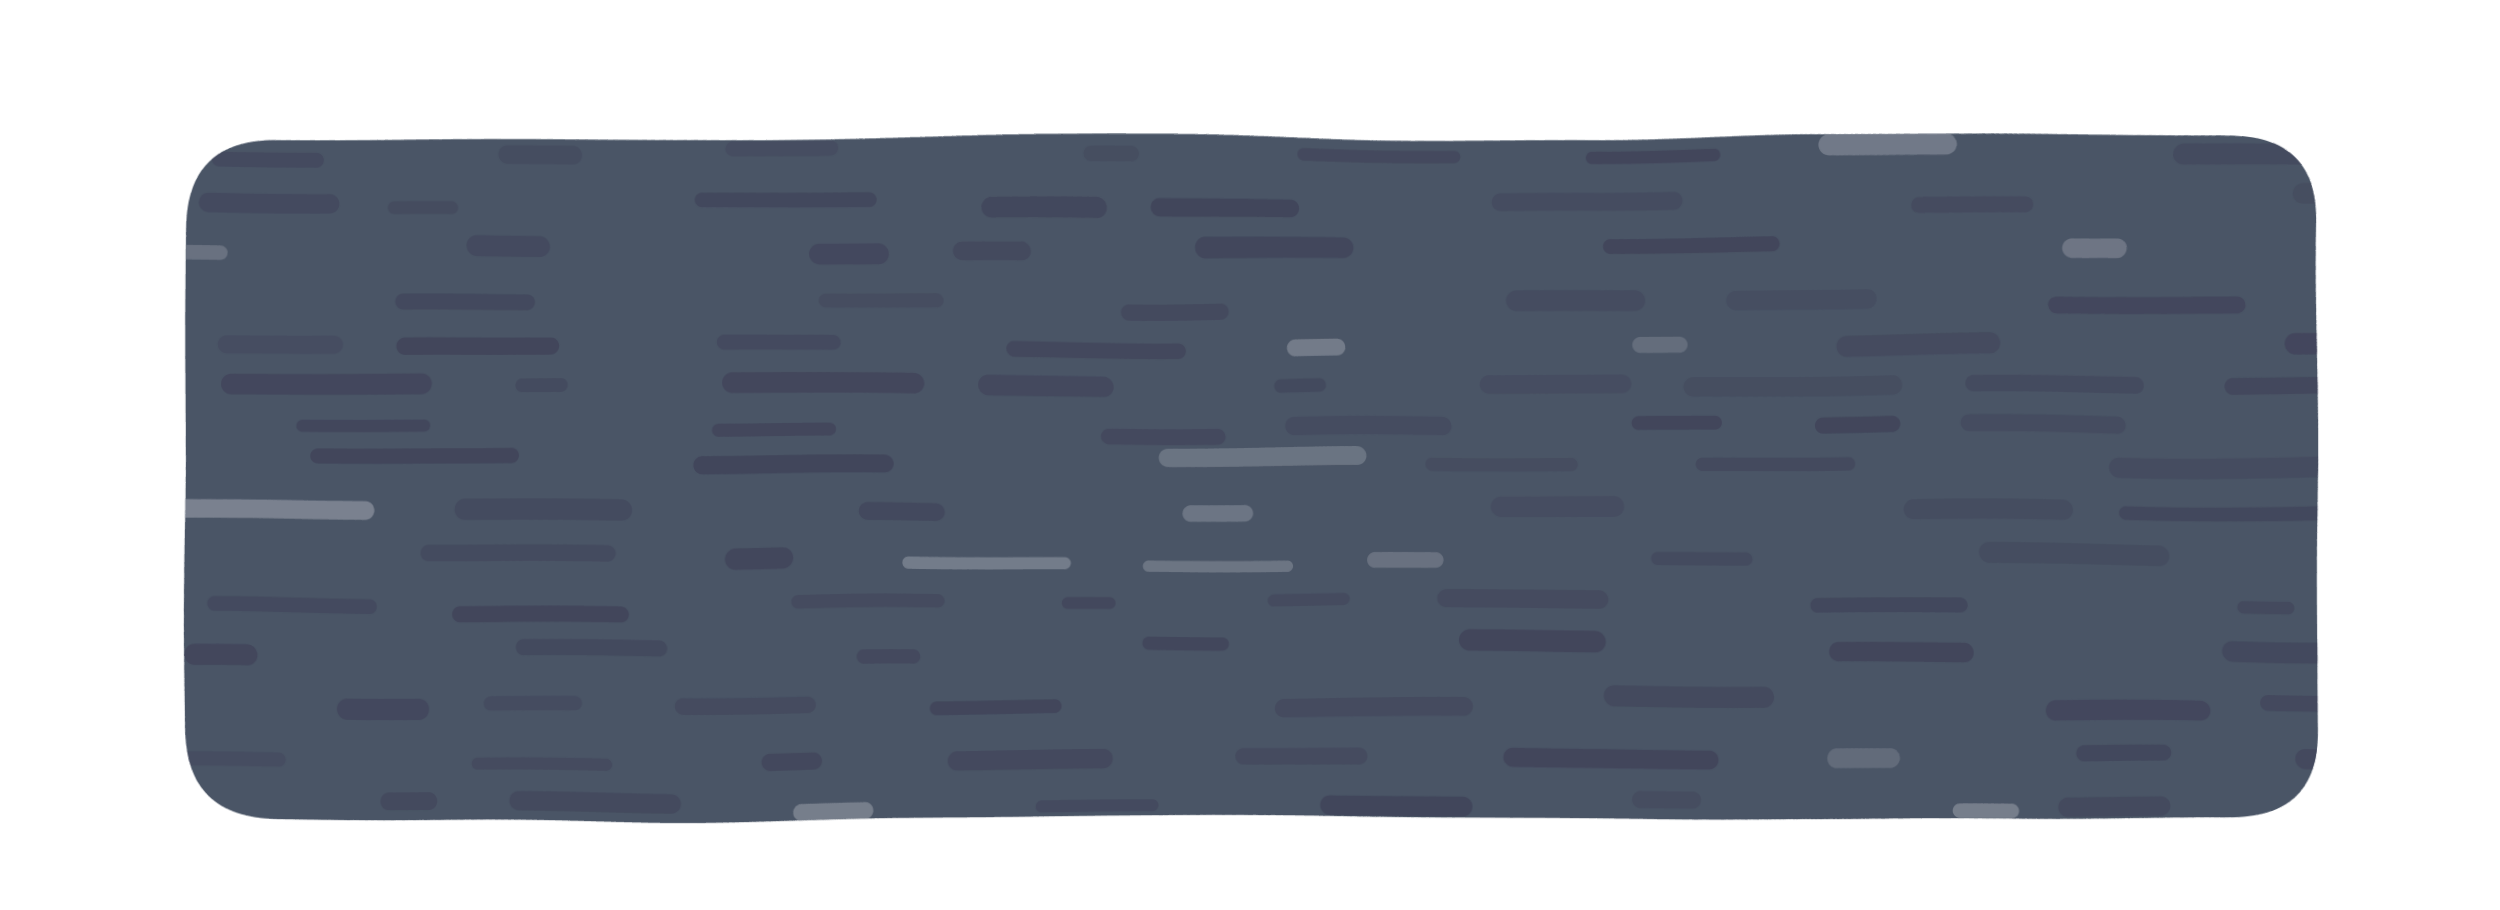
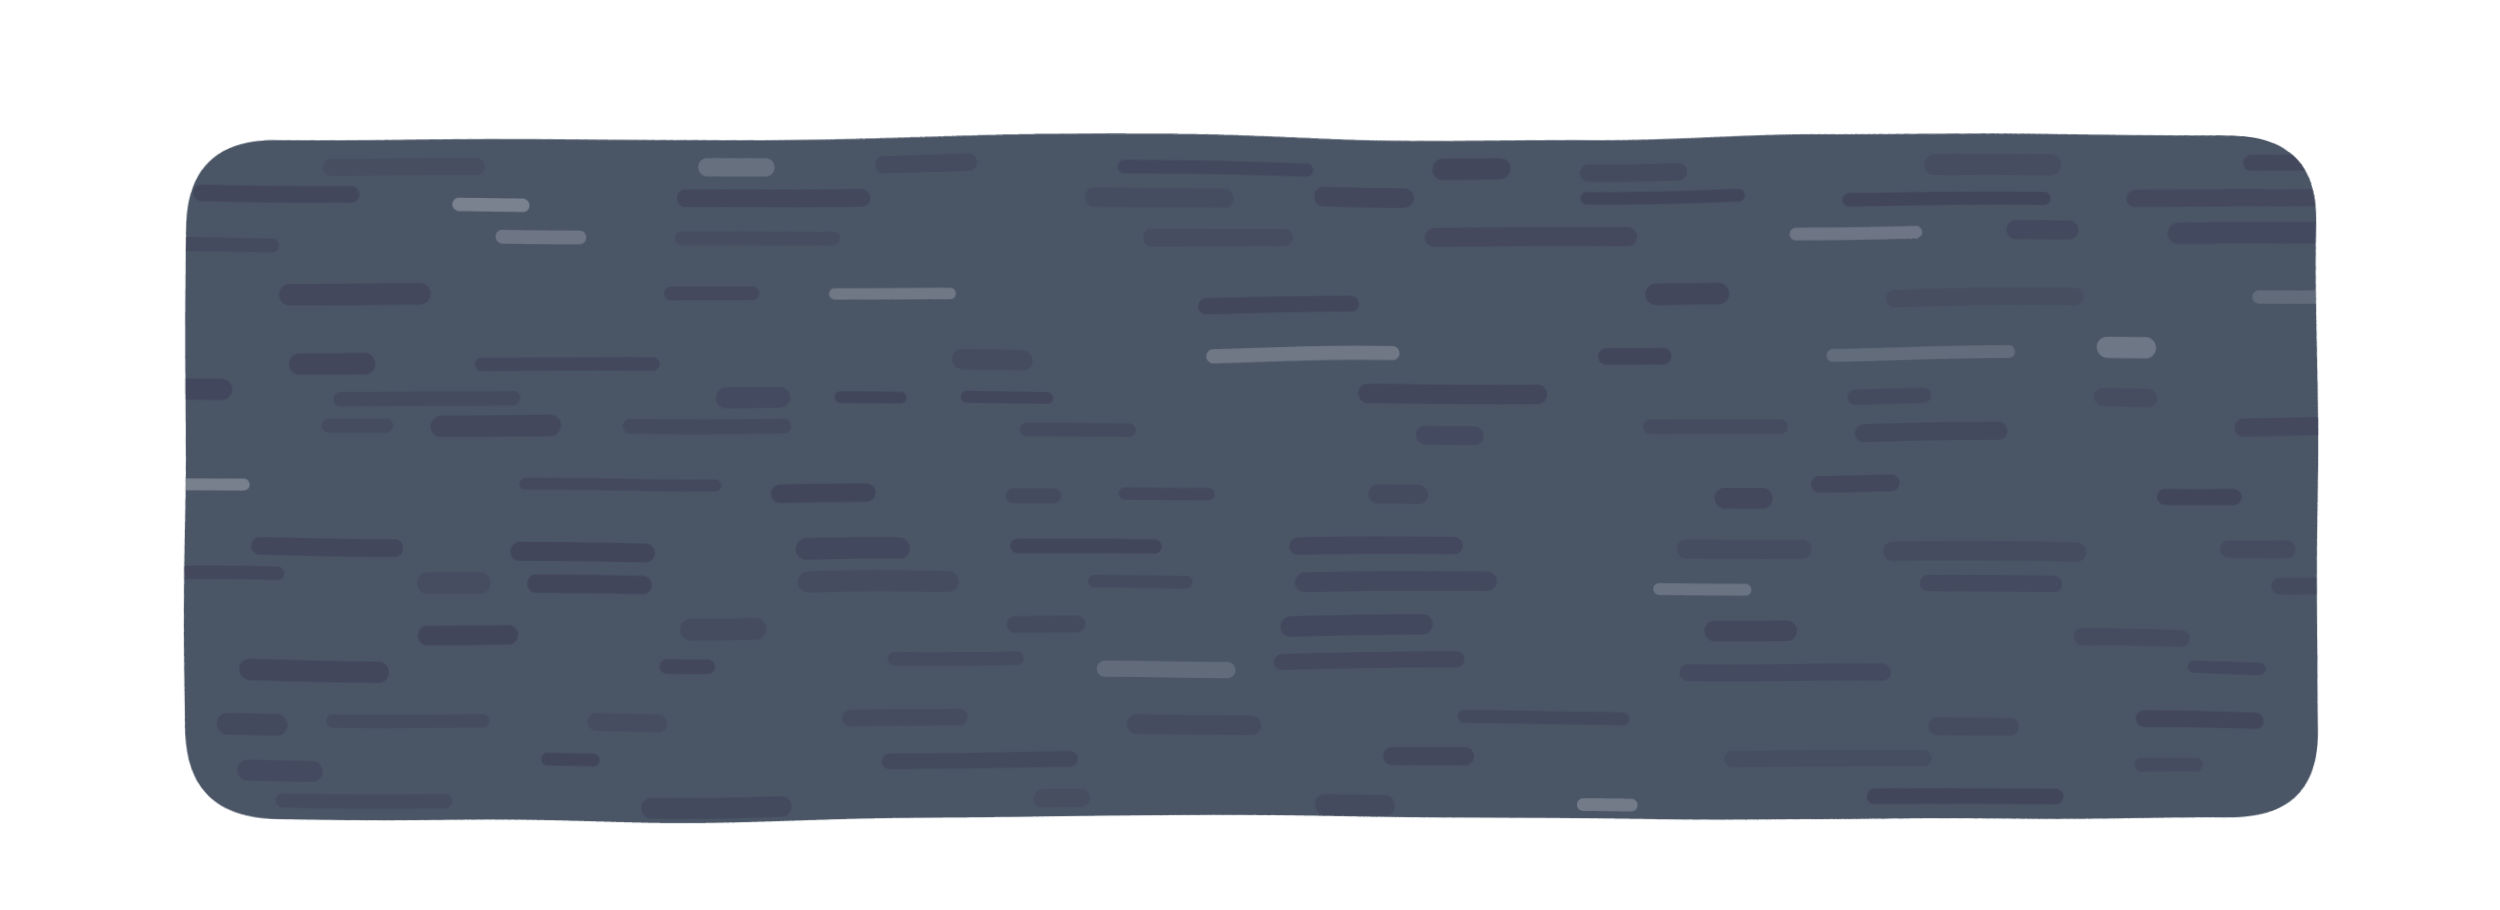
<svg xmlns="http://www.w3.org/2000/svg" width="110" height="40" viewBox="0 0 110 40">
  <defs>
    <filter id="rough" x="-10%" y="-10%" width="120%" height="120%">
      <feTurbulence type="fractalNoise" baseFrequency="0.05" numOctaves="2" seed="75" />
      <feDisplacementMap in="SourceGraphic" scale="0.8" xChannelSelector="R" yChannelSelector="G" />
    </filter>
  </defs>
  <g filter="url(#rough)">
-     <clipPath id="f1s33">
+     <clipPath id="f1s34">
      <path d="M12,6 H98 Q102,6 102,10 V32 Q102,36 98,36 H12 Q8,36 8,32 V10 Q8,6 12,6 Z" />
    </clipPath>
    <path d="M12,6 H98 Q102,6 102,10 V32 Q102,36 98,36 H12 Q8,36 8,32 V10 Q8,6 12,6 Z" fill="#4a5566" />
-     <g clip-path="url(#f1s33)" stroke-linecap="round">
-       <path d="M12.20,4.82 h6.36" stroke="#404259" stroke-width="0.66" stroke-opacity="0.39" />
-       <path d="M29.01,4.96 h5.64" stroke="#404259" stroke-width="0.92" stroke-opacity="0.35" />
-       <path d="M46.46,4.79 h5.30" stroke="#404259" stroke-width="0.82" stroke-opacity="0.41" />
-       <path d="M59.14,5.24 h3.07" stroke="#404259" stroke-width="0.88" stroke-opacity="0.75" />
-       <path d="M66.65,4.97 h4.41" stroke="#404259" stroke-width="0.63" stroke-opacity="0.69" />
-       <path d="M85.30,5.06 h2.94" stroke="#404259" stroke-width="0.94" stroke-opacity="0.68" />
-       <path d="M91.84,5.26 h4.40" stroke="#404259" stroke-width="0.74" stroke-opacity="0.43" />
-       <path d="M107.16,5.03 h8.61" stroke="#404259" stroke-width="0.80" stroke-opacity="0.71" />
-       <path d="M9.44,6.88 h4.39" stroke="#404259" stroke-width="0.66" stroke-opacity="0.54" />
-       <path d="M22.34,6.67 h2.95" stroke="#404259" stroke-width="0.80" stroke-opacity="0.40" />
-       <path d="M32.48,6.38 h4.28" stroke="#404259" stroke-width="0.66" stroke-opacity="0.36" />
-       <path d="M48.22,6.84 h1.74" stroke="#404259" stroke-width="0.65" stroke-opacity="0.38" />
-       <path d="M57.47,6.71 h6.56" stroke="#404259" stroke-width="0.54" stroke-opacity="0.61" />
-       <path d="M70.15,6.78 h5.42" stroke="#404259" stroke-width="0.55" stroke-opacity="0.78" />
-       <path d="M80.65,6.46 h5.14" stroke="#89909c" stroke-width="0.93" stroke-opacity="0.62" />
-       <path d="M96.22,6.84 h6.57" stroke="#404259" stroke-width="0.96" stroke-opacity="0.51" />
-       <path d="M114.32,6.50 h7.87" stroke="#404259" stroke-width="0.73" stroke-opacity="0.60" />
-       <path d="M8.99,8.83 h5.42" stroke="#404259" stroke-width="0.87" stroke-opacity="0.54" />
-       <path d="M17.29,9.02 h2.51" stroke="#404259" stroke-width="0.58" stroke-opacity="0.47" />
-       <path d="M31.09,8.66 h7.34" stroke="#404259" stroke-width="0.65" stroke-opacity="0.71" />
-       <path d="M43.83,9.11 h4.58" stroke="#404259" stroke-width="0.89" stroke-opacity="0.71" />
-       <path d="M51.14,9.08 h5.77" stroke="#404259" stroke-width="0.77" stroke-opacity="0.79" />
-       <path d="M66.12,8.73 h7.64" stroke="#404259" stroke-width="0.79" stroke-opacity="0.46" />
-       <path d="M84.58,9.13 h4.78" stroke="#404259" stroke-width="0.70" stroke-opacity="0.53" />
-       <path d="M101.40,8.63 h2.73" stroke="#404259" stroke-width="0.93" stroke-opacity="0.38" />
-       <path d="M6.37,11.06 h3.17" stroke="#89909c" stroke-width="0.64" stroke-opacity="0.49" />
-       <path d="M20.90,10.71 h2.76" stroke="#404259" stroke-width="0.94" stroke-opacity="0.56" />
-       <path d="M36.24,11.07 h2.53" stroke="#404259" stroke-width="0.94" stroke-opacity="0.63" />
-       <path d="M42.48,11.00 h2.62" stroke="#404259" stroke-width="0.81" stroke-opacity="0.57" />
-       <path d="M53.12,10.78 h6.13" stroke="#404259" stroke-width="0.93" stroke-opacity="0.70" />
-       <path d="M70.94,10.72 h7.19" stroke="#404259" stroke-width="0.66" stroke-opacity="0.78" />
-       <path d="M91.46,11.06 h1.97" stroke="#89909c" stroke-width="0.87" stroke-opacity="0.56" />
-       <path d="M104.89,11.12 h6.54" stroke="#89909c" stroke-width="0.75" stroke-opacity="0.37" />
-       <path d="M17.63,13.22 h5.48" stroke="#404259" stroke-width="0.71" stroke-opacity="0.62" />
-       <path d="M36.46,13.16 h4.80" stroke="#404259" stroke-width="0.63" stroke-opacity="0.39" />
-       <path d="M49.69,13.55 h4.09" stroke="#404259" stroke-width="0.70" stroke-opacity="0.58" />
-       <path d="M66.84,13.15 h5.16" stroke="#404259" stroke-width="0.93" stroke-opacity="0.43" />
-       <path d="M76.48,13.19 h5.76" stroke="#404259" stroke-width="0.86" stroke-opacity="0.37" />
-       <path d="M90.76,13.59 h7.80" stroke="#404259" stroke-width="0.74" stroke-opacity="0.69" />
-       <path d="M109.29,13.45 h1.88" stroke="#404259" stroke-width="0.59" stroke-opacity="0.51" />
-       <path d="M9.85,15.10 h4.73" stroke="#404259" stroke-width="0.80" stroke-opacity="0.36" />
-       <path d="M17.70,15.19 h6.52" stroke="#404259" stroke-width="0.77" stroke-opacity="0.76" />
-       <path d="M32.05,15.03 h4.67" stroke="#404259" stroke-width="0.67" stroke-opacity="0.54" />
-       <path d="M44.61,15.24 h7.22" stroke="#404259" stroke-width="0.69" stroke-opacity="0.67" />
-       <path d="M57.12,15.24 h1.87" stroke="#89909c" stroke-width="0.75" stroke-opacity="0.64" />
-       <path d="M72.25,15.14 h1.71" stroke="#89909c" stroke-width="0.72" stroke-opacity="0.41" />
-       <path d="M81.32,15.26 h6.42" stroke="#404259" stroke-width="0.93" stroke-opacity="0.50" />
-       <path d="M101.05,15.28 h7.36" stroke="#404259" stroke-width="0.92" stroke-opacity="0.75" />
-       <path d="M4.35,16.61 h1.68" stroke="#404259" stroke-width="0.56" stroke-opacity="0.69" />
-       <path d="M10.05,16.86 h8.39" stroke="#404259" stroke-width="0.92" stroke-opacity="0.69" />
-       <path d="M22.98,16.94 h1.76" stroke="#404259" stroke-width="0.61" stroke-opacity="0.52" />
-       <path d="M32.40,16.82 h7.79" stroke="#404259" stroke-width="0.91" stroke-opacity="0.72" />
-       <path d="M43.45,16.85 h5.01" stroke="#404259" stroke-width="0.92" stroke-opacity="0.60" />
-       <path d="M56.43,16.91 h1.72" stroke="#404259" stroke-width="0.60" stroke-opacity="0.59" />
-       <path d="M65.60,16.87 h5.83" stroke="#404259" stroke-width="0.82" stroke-opacity="0.36" />
-       <path d="M74.55,17.02 h8.78" stroke="#404259" stroke-width="0.86" stroke-opacity="0.38" />
-       <path d="M86.95,17.02 h7.21" stroke="#404259" stroke-width="0.71" stroke-opacity="0.51" />
-       <path d="M98.32,17.07 h6.97" stroke="#404259" stroke-width="0.72" stroke-opacity="0.66" />
-       <path d="M13.20,18.71 h5.40" stroke="#404259" stroke-width="0.54" stroke-opacity="0.74" />
-       <path d="M31.77,18.90 h4.78" stroke="#404259" stroke-width="0.57" stroke-opacity="0.72" />
-       <path d="M48.66,19.10 h4.85" stroke="#404259" stroke-width="0.72" stroke-opacity="0.64" />
-       <path d="M56.96,18.70 h6.54" stroke="#404259" stroke-width="0.81" stroke-opacity="0.46" />
-       <path d="M72.14,18.60 h3.32" stroke="#404259" stroke-width="0.61" stroke-opacity="0.78" />
-       <path d="M80.21,18.73 h3.10" stroke="#404259" stroke-width="0.71" stroke-opacity="0.80" />
-       <path d="M86.73,18.74 h6.60" stroke="#404259" stroke-width="0.74" stroke-opacity="0.42" />
-       <path d="M106.12,19.12 h7.67" stroke="#404259" stroke-width="0.64" stroke-opacity="0.73" />
-       <path d="M13.90,20.06 h8.68" stroke="#404259" stroke-width="0.68" stroke-opacity="0.78" />
-       <path d="M31.04,20.43 h7.89" stroke="#404259" stroke-width="0.80" stroke-opacity="0.79" />
-       <path d="M51.26,20.04 h8.45" stroke="#89909c" stroke-width="0.83" stroke-opacity="0.52" />
-       <path d="M63.00,20.40 h6.12" stroke="#404259" stroke-width="0.59" stroke-opacity="0.39" />
-       <path d="M74.90,20.43 h6.46" stroke="#404259" stroke-width="0.59" stroke-opacity="0.57" />
-       <path d="M93.40,20.58 h8.58" stroke="#404259" stroke-width="0.88" stroke-opacity="0.43" />
-       <path d="M109.04,20.40 h3.24" stroke="#404259" stroke-width="0.94" stroke-opacity="0.49" />
-       <path d="M7.26,22.49 h8.76" stroke="#89909c" stroke-width="0.84" stroke-opacity="0.76" />
-       <path d="M20.52,22.44 h6.96" stroke="#404259" stroke-width="0.94" stroke-opacity="0.51" />
-       <path d="M38.23,22.56 h2.92" stroke="#404259" stroke-width="0.80" stroke-opacity="0.65" />
-       <path d="M52.26,22.56 h2.40" stroke="#89909c" stroke-width="0.75" stroke-opacity="0.55" />
-       <path d="M66.00,22.28 h4.97" stroke="#404259" stroke-width="0.93" stroke-opacity="0.36" />
-       <path d="M84.24,22.49 h6.66" stroke="#404259" stroke-width="0.88" stroke-opacity="0.40" />
-       <path d="M93.68,22.55 h8.76" stroke="#404259" stroke-width="0.60" stroke-opacity="0.71" />
-       <path d="M108.81,22.22 h3.11" stroke="#404259" stroke-width="0.75" stroke-opacity="0.70" />
-       <path d="M18.89,24.36 h8.00" stroke="#404259" stroke-width="0.72" stroke-opacity="0.51" />
-       <path d="M32.47,24.58 h2.04" stroke="#404259" stroke-width="0.94" stroke-opacity="0.74" />
-       <path d="M39.98,24.85 h6.71" stroke="#89909c" stroke-width="0.55" stroke-opacity="0.66" />
-       <path d="M50.40,24.96 h6.15" stroke="#89909c" stroke-width="0.51" stroke-opacity="0.54" />
-       <path d="M60.42,24.73 h2.65" stroke="#89909c" stroke-width="0.72" stroke-opacity="0.49" />
-       <path d="M72.88,24.61 h3.84" stroke="#404259" stroke-width="0.59" stroke-opacity="0.51" />
-       <path d="M87.55,24.40 h7.55" stroke="#404259" stroke-width="0.91" stroke-opacity="0.40" />
-       <path d="M107.64,24.66 h3.46" stroke="#404259" stroke-width="0.82" stroke-opacity="0.51" />
-       <path d="M9.36,26.70 h6.87" stroke="#404259" stroke-width="0.64" stroke-opacity="0.56" />
-       <path d="M20.32,27.03 h7.17" stroke="#404259" stroke-width="0.70" stroke-opacity="0.76" />
-       <path d="M35.18,26.52 h6.02" stroke="#404259" stroke-width="0.59" stroke-opacity="0.53" />
-       <path d="M46.85,26.64 h1.85" stroke="#404259" stroke-width="0.53" stroke-opacity="0.67" />
-       <path d="M55.99,26.48 h3.06" stroke="#404259" stroke-width="0.54" stroke-opacity="0.48" />
-       <path d="M63.58,26.47 h6.72" stroke="#404259" stroke-width="0.83" stroke-opacity="0.50" />
-       <path d="M79.86,26.69 h6.35" stroke="#404259" stroke-width="0.65" stroke-opacity="0.71" />
-       <path d="M98.77,26.58 h1.96" stroke="#404259" stroke-width="0.55" stroke-opacity="0.58" />
-       <path d="M103.25,26.68 h5.02" stroke="#89909c" stroke-width="0.73" stroke-opacity="0.46" />
-       <path d="M8.46,28.89 h2.32" stroke="#404259" stroke-width="0.90" stroke-opacity="0.72" />
-       <path d="M23.21,28.48 h5.91" stroke="#404259" stroke-width="0.70" stroke-opacity="0.59" />
-       <path d="M37.98,28.95 h2.11" stroke="#404259" stroke-width="0.62" stroke-opacity="0.61" />
-       <path d="M50.48,28.41 h3.27" stroke="#404259" stroke-width="0.59" stroke-opacity="0.70" />
-       <path d="M64.63,28.35 h5.48" stroke="#404259" stroke-width="0.96" stroke-opacity="0.80" />
-       <path d="M80.76,28.75 h5.58" stroke="#404259" stroke-width="0.85" stroke-opacity="0.80" />
-       <path d="M98.25,28.55 h8.13" stroke="#404259" stroke-width="0.92" stroke-opacity="0.62" />
-       <path d="M15.16,31.13 h3.29" stroke="#404259" stroke-width="0.92" stroke-opacity="0.63" />
-       <path d="M21.71,30.90 h3.74" stroke="#404259" stroke-width="0.62" stroke-opacity="0.42" />
-       <path d="M30.09,30.97 h5.42" stroke="#404259" stroke-width="0.71" stroke-opacity="0.50" />
-       <path d="M41.10,31.20 h5.20" stroke="#404259" stroke-width="0.60" stroke-opacity="0.76" />
-       <path d="M56.54,31.25 h7.83" stroke="#404259" stroke-width="0.81" stroke-opacity="0.50" />
-       <path d="M70.92,30.70 h6.46" stroke="#404259" stroke-width="0.91" stroke-opacity="0.58" />
-       <path d="M90.43,31.24 h6.37" stroke="#404259" stroke-width="0.89" stroke-opacity="0.69" />
-       <path d="M99.80,30.81 h2.59" stroke="#404259" stroke-width="0.72" stroke-opacity="0.60" />
-       <path d="M110.03,30.77 h5.41" stroke="#404259" stroke-width="0.82" stroke-opacity="0.70" />
-       <path d="M7.45,33.37 h4.63" stroke="#404259" stroke-width="0.62" stroke-opacity="0.36" />
-       <path d="M21.11,33.52 h5.64" stroke="#404259" stroke-width="0.53" stroke-opacity="0.49" />
-       <path d="M33.81,33.41 h1.89" stroke="#404259" stroke-width="0.75" stroke-opacity="0.67" />
-       <path d="M42.01,33.51 h6.46" stroke="#404259" stroke-width="0.85" stroke-opacity="0.61" />
-       <path d="M54.71,33.38 h5.14" stroke="#404259" stroke-width="0.73" stroke-opacity="0.49" />
-       <path d="M66.49,33.40 h8.48" stroke="#404259" stroke-width="0.82" stroke-opacity="0.78" />
-       <path d="M80.68,33.35 h2.39" stroke="#89909c" stroke-width="0.86" stroke-opacity="0.38" />
-       <path d="M91.72,33.13 h3.46" stroke="#404259" stroke-width="0.71" stroke-opacity="0.71" />
-       <path d="M101.43,33.32 h8.28" stroke="#404259" stroke-width="0.91" stroke-opacity="0.64" />
-       <path d="M17.08,35.16 h1.81" stroke="#404259" stroke-width="0.79" stroke-opacity="0.58" />
-       <path d="M22.94,35.16 h6.58" stroke="#404259" stroke-width="0.85" stroke-opacity="0.58" />
-       <path d="M35.15,35.65 h2.78" stroke="#89909c" stroke-width="0.75" stroke-opacity="0.70" />
-       <path d="M45.80,35.56 h4.87" stroke="#404259" stroke-width="0.53" stroke-opacity="0.55" />
-       <path d="M58.54,35.53 h5.79" stroke="#404259" stroke-width="0.86" stroke-opacity="0.79" />
-       <path d="M72.01,35.15 h2.25" stroke="#404259" stroke-width="0.75" stroke-opacity="0.39" />
-       <path d="M86.20,35.66 h2.29" stroke="#89909c" stroke-width="0.65" stroke-opacity="0.70" />
-       <path d="M91.00,35.49 h4.07" stroke="#404259" stroke-width="0.86" stroke-opacity="0.58" />
-       <path d="M101.62,35.36 h2.25" stroke="#404259" stroke-width="0.66" stroke-opacity="0.55" />
-       <path d="M116.78,35.57 h4.20" stroke="#404259" stroke-width="0.86" stroke-opacity="0.70" />
-       <path d="M5.74,37.32 h6.65" stroke="#404259" stroke-width="0.52" stroke-opacity="0.62" />
-       <path d="M23.58,37.32 h2.08" stroke="#404259" stroke-width="0.71" stroke-opacity="0.74" />
-       <path d="M31.16,37.57 h4.11" stroke="#404259" stroke-width="0.55" stroke-opacity="0.70" />
-       <path d="M43.63,37.48 h2.78" stroke="#404259" stroke-width="0.63" stroke-opacity="0.37" />
-       <path d="M53.48,37.56 h3.60" stroke="#404259" stroke-width="0.58" stroke-opacity="0.35" />
-       <path d="M60.58,37.53 h4.67" stroke="#404259" stroke-width="0.87" stroke-opacity="0.62" />
-       <path d="M73.23,37.54 h2.01" stroke="#404259" stroke-width="0.69" stroke-opacity="0.58" />
-       <path d="M81.32,37.47 h1.70" stroke="#404259" stroke-width="0.58" stroke-opacity="0.62" />
-       <path d="M87.45,37.17 h8.60" stroke="#404259" stroke-width="0.62" stroke-opacity="0.54" />
-       <path d="M107.17,37.60 h7.64" stroke="#404259" stroke-width="0.65" stroke-opacity="0.46" />
+     <g clip-path="url(#f1s34)" stroke-linecap="round">
+       <path d="M9.28,4.92 h3.49" stroke="#404259" stroke-width="0.67" stroke-opacity="0.62" />
+       <path d="M22.86,5.01 h6.12" stroke="#404259" stroke-width="0.63" stroke-opacity="0.67" />
+       <path d="M41.76,5.09 h6.53" stroke="#404259" stroke-width="0.65" stroke-opacity="0.67" />
+       <path d="M55.18,5.19 h6.07" stroke="#404259" stroke-width="0.57" stroke-opacity="0.39" />
+       <path d="M72.54,4.91 h6.66" stroke="#404259" stroke-width="0.68" stroke-opacity="0.37" />
+       <path d="M87.51,4.87 h7.32" stroke="#404259" stroke-width="0.69" stroke-opacity="0.46" />
+       <path d="M104.72,4.97 h5.33" stroke="#404259" stroke-width="0.69" stroke-opacity="0.55" />
+       <path d="M14.50,7.20 h6.44" stroke="#404259" stroke-width="0.73" stroke-opacity="0.38" />
+       <path d="M31.35,7.20 h2.55" stroke="#89909c" stroke-width="0.82" stroke-opacity="0.46" />
+       <path d="M39.08,7.15 h3.78" stroke="#404259" stroke-width="0.73" stroke-opacity="0.45" />
+       <path d="M49.65,7.39 h7.96" stroke="#404259" stroke-width="0.56" stroke-opacity="0.71" />
+       <path d="M63.55,7.25 h2.51" stroke="#404259" stroke-width="0.94" stroke-opacity="0.72" />
+       <path d="M70.00,7.46 h3.98" stroke="#404259" stroke-width="0.76" stroke-opacity="0.48" />
+       <path d="M85.29,7.37 h5.14" stroke="#404259" stroke-width="0.93" stroke-opacity="0.39" />
+       <path d="M99.10,7.24 h4.00" stroke="#404259" stroke-width="0.71" stroke-opacity="0.67" />
+       <path d="M115.26,7.23 h4.86" stroke="#404259" stroke-width="0.87" stroke-opacity="0.57" />
+       <path d="M8.67,8.41 h6.70" stroke="#404259" stroke-width="0.74" stroke-opacity="0.72" />
+       <path d="M20.14,8.88 h2.81" stroke="#89909c" stroke-width="0.60" stroke-opacity="0.75" />
+       <path d="M30.35,8.58 h7.73" stroke="#404259" stroke-width="0.78" stroke-opacity="0.67" />
+       <path d="M48.33,8.68 h5.66" stroke="#404259" stroke-width="0.80" stroke-opacity="0.40" />
+       <path d="M58.39,8.53 h3.48" stroke="#404259" stroke-width="0.86" stroke-opacity="0.67" />
+       <path d="M69.92,8.58 h6.74" stroke="#404259" stroke-width="0.55" stroke-opacity="0.77" />
+       <path d="M81.52,8.86 h8.67" stroke="#404259" stroke-width="0.58" stroke-opacity="0.77" />
+       <path d="M94.20,8.83 h7.65" stroke="#404259" stroke-width="0.77" stroke-opacity="0.64" />
+       <path d="M107.06,8.67 h8.22" stroke="#404259" stroke-width="0.64" stroke-opacity="0.65" />
+       <path d="M3.27,10.70 h8.57" stroke="#404259" stroke-width="0.61" stroke-opacity="0.49" />
+       <path d="M22.02,10.29 h3.45" stroke="#89909c" stroke-width="0.62" stroke-opacity="0.56" />
+       <path d="M30.15,10.37 h6.67" stroke="#404259" stroke-width="0.60" stroke-opacity="0.41" />
+       <path d="M50.75,10.35 h5.91" stroke="#404259" stroke-width="0.73" stroke-opacity="0.39" />
+       <path d="M63.24,10.28 h8.45" stroke="#404259" stroke-width="0.84" stroke-opacity="0.61" />
+       <path d="M79.18,10.32 h5.27" stroke="#89909c" stroke-width="0.55" stroke-opacity="0.56" />
+       <path d="M88.95,10.25 h2.37" stroke="#404259" stroke-width="0.84" stroke-opacity="0.62" />
+       <path d="M96.09,10.41 h8.63" stroke="#404259" stroke-width="0.95" stroke-opacity="0.62" />
+       <path d="M12.65,12.88 h5.70" stroke="#404259" stroke-width="0.95" stroke-opacity="0.68" />
+       <path d="M29.66,12.85 h3.61" stroke="#404259" stroke-width="0.62" stroke-opacity="0.61" />
+       <path d="M36.85,12.86 h5.03" stroke="#89909c" stroke-width="0.51" stroke-opacity="0.60" />
+       <path d="M53.11,13.30 h6.52" stroke="#404259" stroke-width="0.70" stroke-opacity="0.70" />
+       <path d="M72.95,12.87 h2.75" stroke="#404259" stroke-width="0.96" stroke-opacity="0.72" />
+       <path d="M83.48,13.21 h8.10" stroke="#404259" stroke-width="0.76" stroke-opacity="0.38" />
+       <path d="M99.52,13.25 h7.04" stroke="#89909c" stroke-width="0.59" stroke-opacity="0.37" />
+       <path d="M13.09,15.95 h2.83" stroke="#404259" stroke-width="0.95" stroke-opacity="0.72" />
+       <path d="M21.12,16.00 h7.75" stroke="#404259" stroke-width="0.59" stroke-opacity="0.67" />
+       <path d="M42.33,15.73 h2.62" stroke="#404259" stroke-width="0.88" stroke-opacity="0.45" />
+       <path d="M53.40,15.50 h8.03" stroke="#89909c" stroke-width="0.63" stroke-opacity="0.60" />
+       <path d="M70.76,15.65 h2.47" stroke="#404259" stroke-width="0.74" stroke-opacity="0.77" />
+       <path d="M80.69,15.65 h7.89" stroke="#89909c" stroke-width="0.57" stroke-opacity="0.39" />
+       <path d="M92.97,15.41 h1.65" stroke="#89909c" stroke-width="0.92" stroke-opacity="0.58" />
+       <path d="M106.09,15.42 h2.00" stroke="#404259" stroke-width="0.90" stroke-opacity="0.61" />
+       <path d="M7.09,17.10 h2.53" stroke="#404259" stroke-width="0.94" stroke-opacity="0.73" />
+       <path d="M14.88,17.51 h7.71" stroke="#404259" stroke-width="0.63" stroke-opacity="0.52" />
+       <path d="M32.13,17.48 h2.29" stroke="#404259" stroke-width="0.91" stroke-opacity="0.54" />
+       <path d="M37.03,17.48 h2.58" stroke="#404259" stroke-width="0.52" stroke-opacity="0.80" />
+       <path d="M42.49,17.38 h3.49" stroke="#404259" stroke-width="0.52" stroke-opacity="0.74" />
+       <path d="M60.30,17.31 h7.40" stroke="#404259" stroke-width="0.85" stroke-opacity="0.70" />
+       <path d="M81.65,17.51 h3.06" stroke="#404259" stroke-width="0.66" stroke-opacity="0.52" />
+       <path d="M92.73,17.55 h1.96" stroke="#404259" stroke-width="0.76" stroke-opacity="0.36" />
+       <path d="M109.08,17.58 h2.74" stroke="#89909c" stroke-width="0.91" stroke-opacity="0.38" />
+       <path d="M14.36,18.70 h2.54" stroke="#404259" stroke-width="0.61" stroke-opacity="0.42" />
+       <path d="M19.36,18.74 h4.95" stroke="#404259" stroke-width="0.94" stroke-opacity="0.67" />
+       <path d="M27.88,18.75 h6.71" stroke="#404259" stroke-width="0.64" stroke-opacity="0.50" />
+       <path d="M45.08,18.80 h4.47" stroke="#404259" stroke-width="0.61" stroke-opacity="0.53" />
+       <path d="M62.75,19.12 h2.13" stroke="#404259" stroke-width="0.81" stroke-opacity="0.55" />
+       <path d="M72.66,18.77 h5.66" stroke="#404259" stroke-width="0.64" stroke-opacity="0.47" />
+       <path d="M82.04,19.10 h6.01" stroke="#404259" stroke-width="0.78" stroke-opacity="0.58" />
+       <path d="M98.75,18.82 h8.14" stroke="#404259" stroke-width="0.77" stroke-opacity="0.64" />
+       <path d="M3.99,21.40 h6.62" stroke="#89909c" stroke-width="0.54" stroke-opacity="0.73" />
+       <path d="M23.23,21.32 h8.36" stroke="#404259" stroke-width="0.52" stroke-opacity="0.61" />
+       <path d="M34.43,21.74 h3.71" stroke="#404259" stroke-width="0.82" stroke-opacity="0.79" />
+       <path d="M44.49,21.79 h1.69" stroke="#404259" stroke-width="0.68" stroke-opacity="0.49" />
+       <path d="M49.32,21.68 h3.72" stroke="#404259" stroke-width="0.55" stroke-opacity="0.60" />
+       <path d="M60.59,21.75 h1.76" stroke="#404259" stroke-width="0.86" stroke-opacity="0.49" />
+       <path d="M75.86,21.92 h1.64" stroke="#404259" stroke-width="0.91" stroke-opacity="0.66" />
+       <path d="M80.05,21.31 h3.21" stroke="#404259" stroke-width="0.73" stroke-opacity="0.67" />
+       <path d="M95.39,21.80 h2.94" stroke="#404259" stroke-width="0.69" stroke-opacity="0.80" />
+       <path d="M102.43,21.47 h2.75" stroke="#404259" stroke-width="0.59" stroke-opacity="0.42" />
+       <path d="M11.37,24.15 h5.98" stroke="#404259" stroke-width="0.77" stroke-opacity="0.74" />
+       <path d="M23.02,24.31 h5.51" stroke="#404259" stroke-width="0.83" stroke-opacity="0.76" />
+       <path d="M35.57,24.21 h3.99" stroke="#404259" stroke-width="0.95" stroke-opacity="0.71" />
+       <path d="M44.66,24.07 h5.99" stroke="#404259" stroke-width="0.64" stroke-opacity="0.79" />
+       <path d="M57.02,24.06 h6.87" stroke="#404259" stroke-width="0.78" stroke-opacity="0.63" />
+       <path d="M74.13,24.18 h5.10" stroke="#404259" stroke-width="0.83" stroke-opacity="0.44" />
+       <path d="M83.28,24.33 h8.18" stroke="#404259" stroke-width="0.84" stroke-opacity="0.47" />
+       <path d="M98.15,24.05 h2.52" stroke="#404259" stroke-width="0.75" stroke-opacity="0.42" />
+       <path d="M103.17,24.02 h6.01" stroke="#404259" stroke-width="0.60" stroke-opacity="0.51" />
+       <path d="M6.20,25.34 h5.95" stroke="#404259" stroke-width="0.58" stroke-opacity="0.68" />
+       <path d="M18.86,25.68 h2.38" stroke="#404259" stroke-width="0.93" stroke-opacity="0.36" />
+       <path d="M23.77,25.72 h4.65" stroke="#404259" stroke-width="0.80" stroke-opacity="0.78" />
+       <path d="M35.64,25.66 h6.01" stroke="#404259" stroke-width="0.92" stroke-opacity="0.46" />
+       <path d="M48.02,25.66 h4.06" stroke="#404259" stroke-width="0.56" stroke-opacity="0.52" />
+       <path d="M57.35,25.69 h8.00" stroke="#404259" stroke-width="0.88" stroke-opacity="0.65" />
+       <path d="M72.92,25.97 h3.74" stroke="#89909c" stroke-width="0.53" stroke-opacity="0.51" />
+       <path d="M84.81,25.74 h5.61" stroke="#404259" stroke-width="0.71" stroke-opacity="0.54" />
+       <path d="M100.36,25.63 h7.45" stroke="#404259" stroke-width="0.71" stroke-opacity="0.48" />
+       <path d="M1.98,27.95 h3.34" stroke="#404259" stroke-width="0.64" stroke-opacity="0.57" />
+       <path d="M18.83,27.94 h3.70" stroke="#404259" stroke-width="0.84" stroke-opacity="0.77" />
+       <path d="M30.51,27.65 h2.79" stroke="#404259" stroke-width="0.94" stroke-opacity="0.45" />
+       <path d="M44.54,27.58 h2.73" stroke="#404259" stroke-width="0.73" stroke-opacity="0.48" />
+       <path d="M56.77,27.65 h5.76" stroke="#404259" stroke-width="0.90" stroke-opacity="0.71" />
+       <path d="M75.27,27.80 h3.18" stroke="#404259" stroke-width="0.90" stroke-opacity="0.67" />
+       <path d="M91.64,28.04 h4.36" stroke="#404259" stroke-width="0.74" stroke-opacity="0.45" />
+       <path d="M107.37,27.75 h5.14" stroke="#404259" stroke-width="0.92" stroke-opacity="0.48" />
+       <path d="M10.88,29.52 h5.73" stroke="#404259" stroke-width="0.91" stroke-opacity="0.70" />
+       <path d="M29.45,29.26 h1.75" stroke="#404259" stroke-width="0.63" stroke-opacity="0.72" />
+       <path d="M39.30,29.07 h5.32" stroke="#404259" stroke-width="0.58" stroke-opacity="0.42" />
+       <path d="M48.53,29.56 h5.47" stroke="#89909c" stroke-width="0.72" stroke-opacity="0.38" />
+       <path d="M56.42,29.21 h7.62" stroke="#404259" stroke-width="0.70" stroke-opacity="0.61" />
+       <path d="M74.09,29.64 h8.62" stroke="#404259" stroke-width="0.73" stroke-opacity="0.54" />
+       <path d="M96.55,29.29 h2.87" stroke="#404259" stroke-width="0.54" stroke-opacity="0.62" />
+       <path d="M103.20,29.44 h8.67" stroke="#404259" stroke-width="0.73" stroke-opacity="0.66" />
+       <path d="M9.86,31.87 h2.16" stroke="#404259" stroke-width="0.92" stroke-opacity="0.59" />
+       <path d="M14.50,31.65 h6.86" stroke="#404259" stroke-width="0.57" stroke-opacity="0.42" />
+       <path d="M26.38,31.70 h2.62" stroke="#404259" stroke-width="0.76" stroke-opacity="0.36" />
+       <path d="M37.35,31.59 h4.74" stroke="#404259" stroke-width="0.71" stroke-opacity="0.47" />
+       <path d="M49.95,32.00 h5.14" stroke="#404259" stroke-width="0.85" stroke-opacity="0.43" />
+       <path d="M64.40,31.68 h6.85" stroke="#404259" stroke-width="0.55" stroke-opacity="0.57" />
+       <path d="M85.15,31.95 h3.23" stroke="#404259" stroke-width="0.77" stroke-opacity="0.46" />
+       <path d="M94.35,31.63 h4.87" stroke="#404259" stroke-width="0.73" stroke-opacity="0.70" />
+       <path d="M108.38,31.85 h2.63" stroke="#404259" stroke-width="0.72" stroke-opacity="0.71" />
+       <path d="M10.71,33.86 h2.87" stroke="#404259" stroke-width="0.90" stroke-opacity="0.54" />
+       <path d="M24.22,33.33 h1.99" stroke="#404259" stroke-width="0.54" stroke-opacity="0.76" />
+       <path d="M39.03,33.51 h7.97" stroke="#404259" stroke-width="0.68" stroke-opacity="0.58" />
+       <path d="M61.29,33.38 h3.14" stroke="#404259" stroke-width="0.77" stroke-opacity="0.66" />
+       <path d="M75.98,33.35 h8.58" stroke="#404259" stroke-width="0.68" stroke-opacity="0.37" />
+       <path d="M94.24,33.66 h2.36" stroke="#404259" stroke-width="0.59" stroke-opacity="0.43" />
+       <path d="M103.16,33.70 h2.19" stroke="#404259" stroke-width="0.85" stroke-opacity="0.38" />
+       <path d="M12.25,35.17 h7.38" stroke="#404259" stroke-width="0.62" stroke-opacity="0.47" />
+       <path d="M28.70,35.36 h5.55" stroke="#404259" stroke-width="0.91" stroke-opacity="0.57" />
+       <path d="M45.83,35.21 h1.69" stroke="#404259" stroke-width="0.78" stroke-opacity="0.38" />
+       <path d="M58.33,35.51 h2.62" stroke="#404259" stroke-width="0.91" stroke-opacity="0.49" />
+       <path d="M69.53,35.40 h2.07" stroke="#89909c" stroke-width="0.56" stroke-opacity="0.65" />
+       <path d="M82.39,35.01 h8.07" stroke="#404259" stroke-width="0.68" stroke-opacity="0.77" />
+       <path d="M101.81,35.51 h4.93" stroke="#404259" stroke-width="0.67" stroke-opacity="0.50" />
+       <path d="M2.66,37.14 h7.05" stroke="#404259" stroke-width="0.86" stroke-opacity="0.40" />
+       <path d="M23.75,37.31 h4.22" stroke="#404259" stroke-width="0.58" stroke-opacity="0.70" />
+       <path d="M36.35,37.15 h4.39" stroke="#89909c" stroke-width="0.70" stroke-opacity="0.38" />
+       <path d="M49.77,37.27 h5.99" stroke="#404259" stroke-width="0.60" stroke-opacity="0.38" />
+       <path d="M60.05,37.18 h1.73" stroke="#404259" stroke-width="0.54" stroke-opacity="0.61" />
+       <path d="M71.08,37.59 h5.55" stroke="#404259" stroke-width="0.57" stroke-opacity="0.57" />
+       <path d="M86.68,37.33 h7.64" stroke="#404259" stroke-width="0.90" stroke-opacity="0.46" />
+       <path d="M104.77,37.23 h2.87" stroke="#404259" stroke-width="0.77" stroke-opacity="0.57" />
    </g>
  </g>
</svg>
